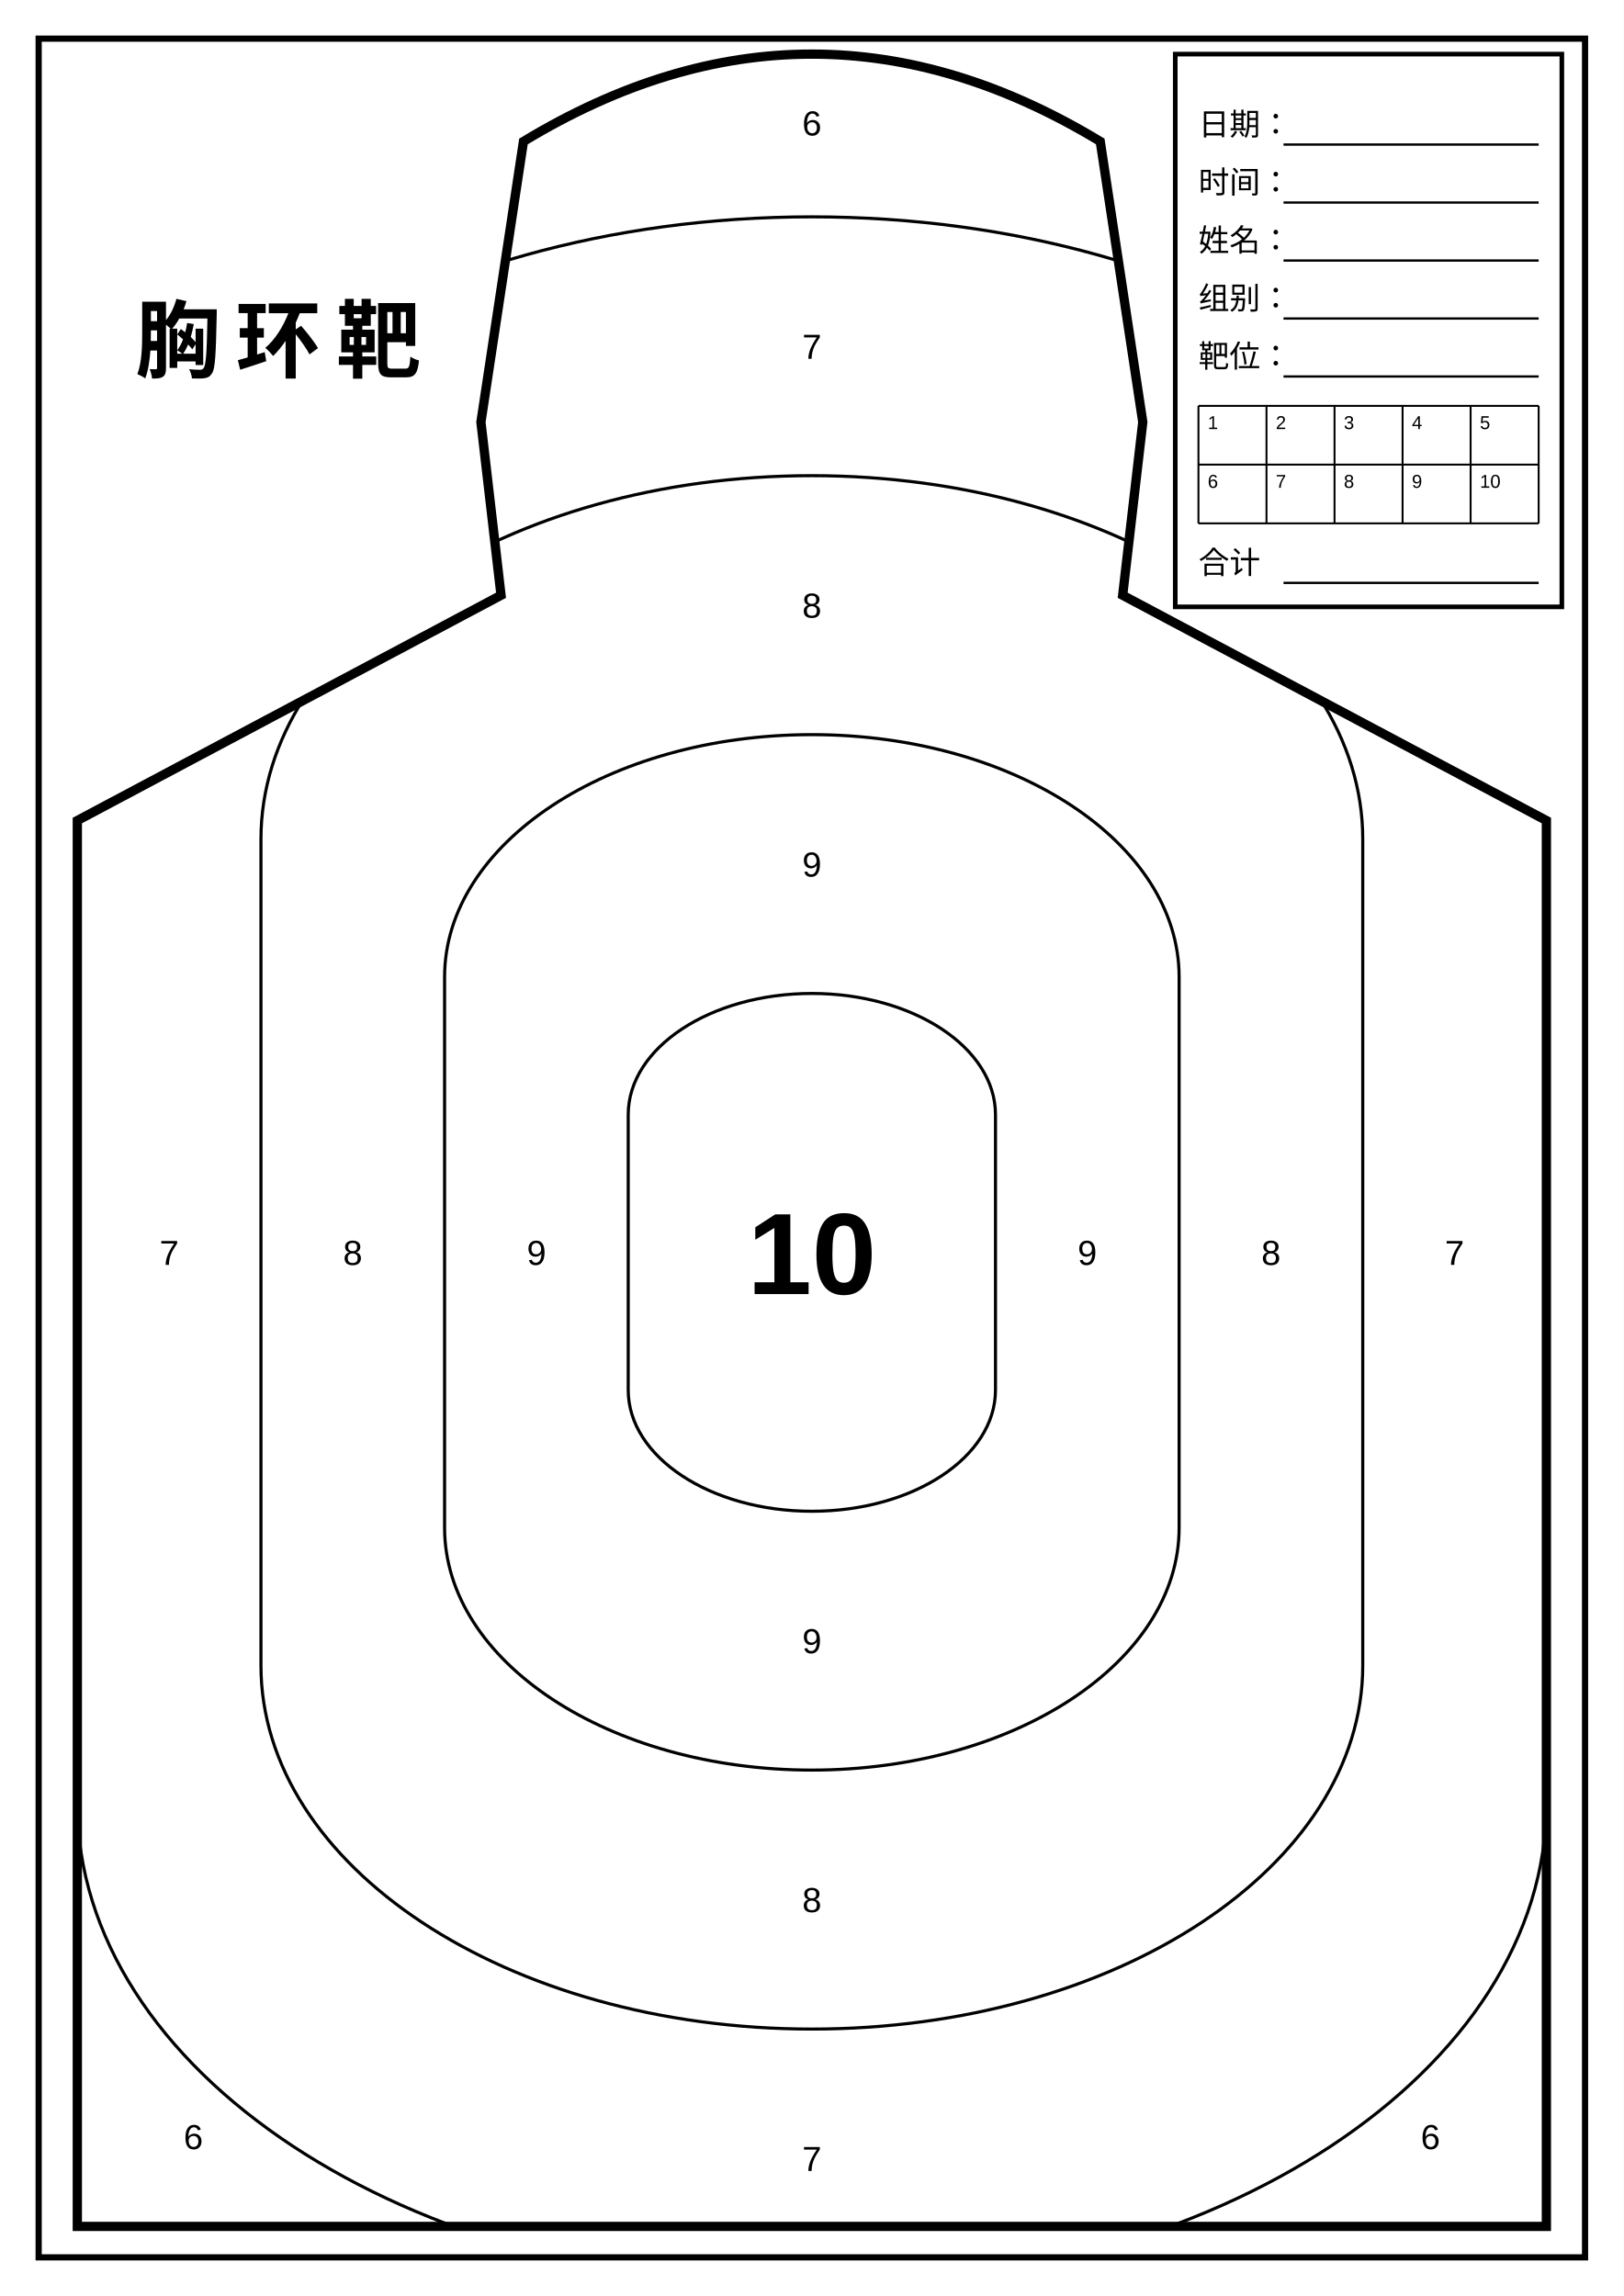
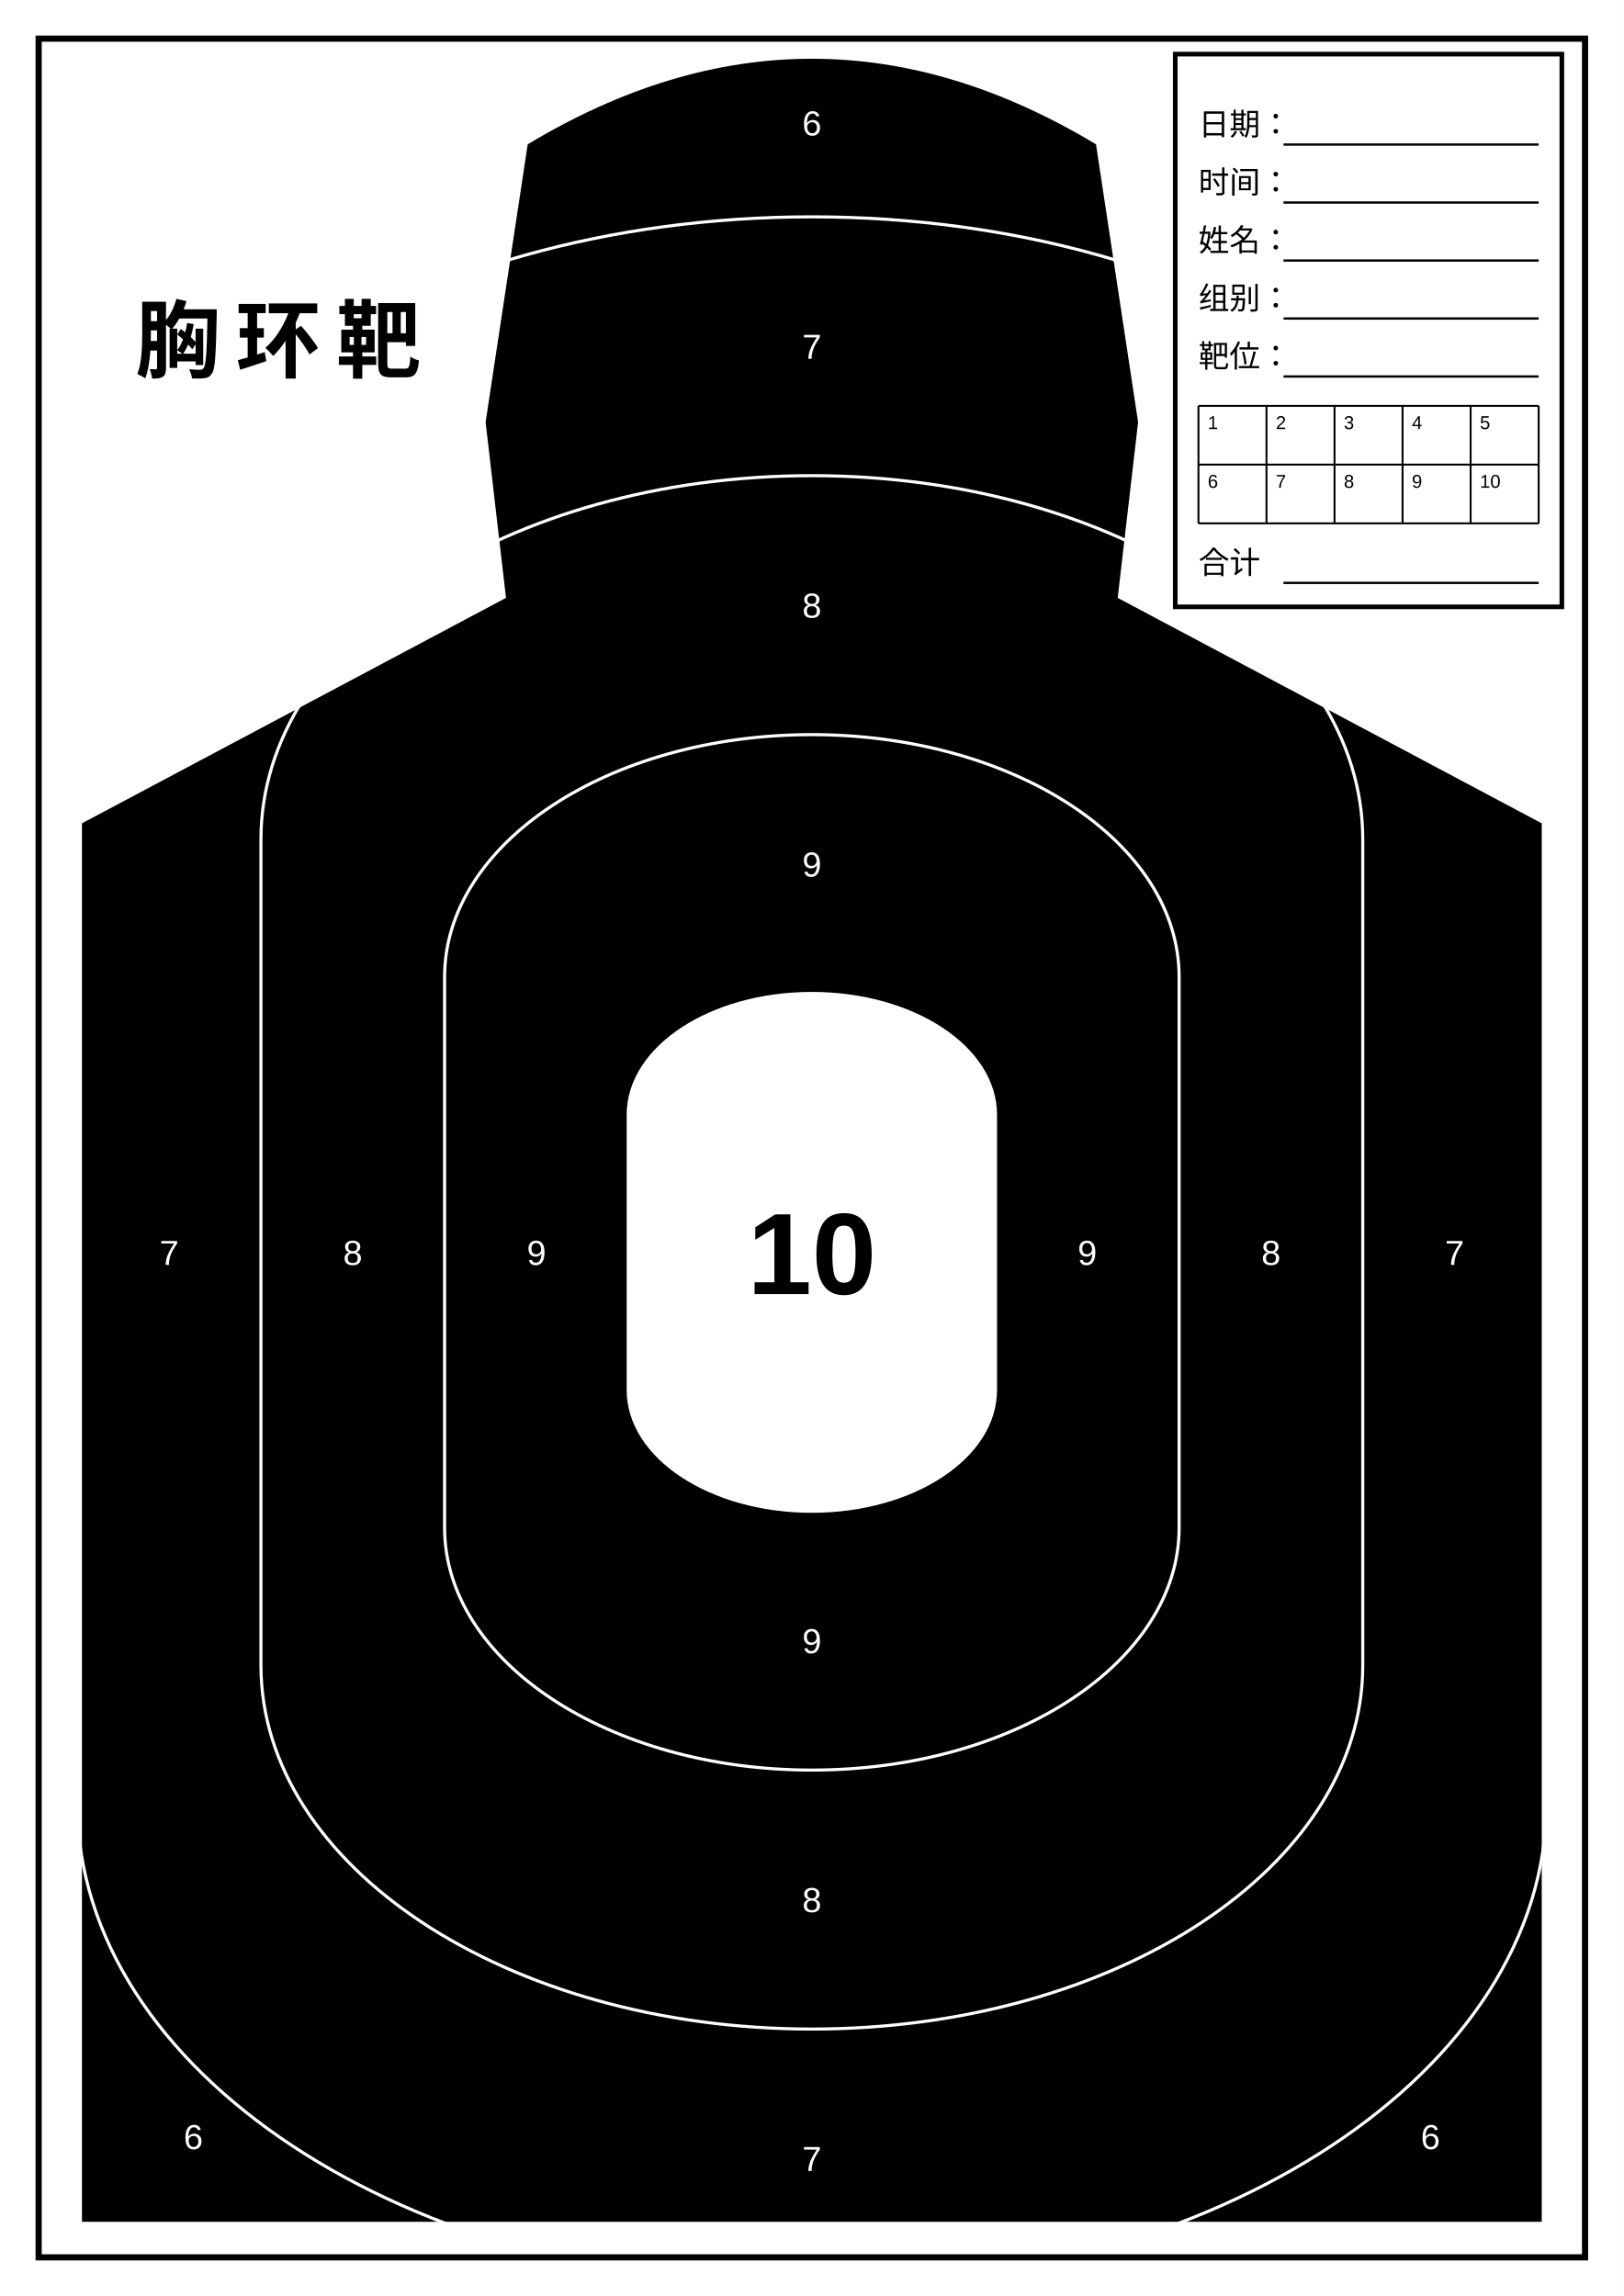
<svg xmlns="http://www.w3.org/2000/svg" width="210.0mm" height="297.0mm" viewBox="0 0 210.0 297.0">
  <rect width="100%" height="100%" fill="#ffffff" />
  <rect x="5.0" y="5.0" width="200.0" height="287.0" fill="none" stroke="#000" stroke-width="0.8" />
-   <path d="M 10.00,106.14 L 64.80,77.00 L 62.20,54.60 L 67.70,18.30 Q 105.00,-4.30 142.30,18.30 L 147.80,54.60 L 145.20,77.00 L 200.00,106.14 L 200.00,288.00 L 10.00,288.00 Z" fill="none" stroke="#000" stroke-width="1.2" stroke-linejoin="miter" />
+   <path d="M 10.00,106.14 L 64.80,77.00 L 62.20,54.60 L 67.70,18.30 Q 105.00,-4.30 142.30,18.30 L 147.80,54.60 L 145.20,77.00 L 200.00,106.14 L 200.00,288.00 L 10.00,288.00 Z" fill="#000" stroke="#fff" stroke-width="1.2" stroke-linejoin="miter" />
  <defs>
    <clipPath id="body">
      <path d="M 10.00,106.14 L 64.80,77.00 L 62.20,54.60 L 67.70,18.30 Q 105.00,-4.30 142.30,18.30 L 147.80,54.60 L 145.20,77.00 L 200.00,106.14 L 200.00,288.00 L 10.00,288.00 Z" />
    </clipPath>
  </defs>
  <g clip-path="url(#body)">
-     <path d="M 128.75,144.19 L 128.75,179.81 A 23.75,15.68 0 0 1 81.25,179.81 L 81.25,144.19 A 23.75,15.68 0 0 1 128.75,144.19 Z" fill="none" stroke="#000" stroke-width="0.4" />
-     <path d="M 152.50,126.38 L 152.50,197.62 A 47.50,31.35 0 0 1 57.50,197.62 L 57.50,126.38 A 47.50,31.35 0 0 1 152.50,126.38 Z" fill="none" stroke="#000" stroke-width="0.4" />
-     <path d="M 176.25,108.56 L 176.25,215.44 A 71.25,47.03 0 0 1 33.75,215.44 L 33.75,108.56 A 71.25,47.03 0 0 1 176.25,108.56 Z" fill="none" stroke="#000" stroke-width="0.4" />
-     <path d="M 200.00,90.75 L 200.00,233.25 A 95.00,62.70 0 0 1 10.00,233.25 L 10.00,90.75 A 95.00,62.70 0 0 1 200.00,90.75 Z" fill="none" stroke="#000" stroke-width="0.4" />
-     <text x="69.38" y="163.62" font-family="Arial, Helvetica, sans-serif" font-size="4.5" text-anchor="middle" fill="#000">9</text>
-     <text x="105.00" y="113.39" font-family="Arial, Helvetica, sans-serif" font-size="4.5" text-anchor="middle" fill="#000">9</text>
-     <text x="140.62" y="163.62" font-family="Arial, Helvetica, sans-serif" font-size="4.5" text-anchor="middle" fill="#000">9</text>
-     <text x="105.00" y="213.85" font-family="Arial, Helvetica, sans-serif" font-size="4.5" text-anchor="middle" fill="#000">9</text>
-     <text x="45.62" y="163.62" font-family="Arial, Helvetica, sans-serif" font-size="4.5" text-anchor="middle" fill="#000">8</text>
-     <text x="105.00" y="79.90" font-family="Arial, Helvetica, sans-serif" font-size="4.5" text-anchor="middle" fill="#000">8</text>
-     <text x="164.38" y="163.62" font-family="Arial, Helvetica, sans-serif" font-size="4.5" text-anchor="middle" fill="#000">8</text>
-     <text x="105.00" y="247.34" font-family="Arial, Helvetica, sans-serif" font-size="4.5" text-anchor="middle" fill="#000">8</text>
-     <text x="21.88" y="163.62" font-family="Arial, Helvetica, sans-serif" font-size="4.5" text-anchor="middle" fill="#000">7</text>
-     <text x="105.00" y="46.41" font-family="Arial, Helvetica, sans-serif" font-size="4.5" text-anchor="middle" fill="#000">7</text>
-     <text x="188.12" y="163.62" font-family="Arial, Helvetica, sans-serif" font-size="4.5" text-anchor="middle" fill="#000">7</text>
-     <text x="105.00" y="280.83" font-family="Arial, Helvetica, sans-serif" font-size="4.5" text-anchor="middle" fill="#000">7</text>
+     <path d="M 128.75,144.19 L 128.75,179.81 A 23.75,15.68 0 0 1 81.25,179.81 L 81.25,144.19 A 23.75,15.68 0 0 1 128.75,144.19 Z" fill="#fff" />
+     <path d="M 128.75,144.19 L 128.75,179.81 A 23.75,15.68 0 0 1 81.25,179.81 L 81.25,144.19 A 23.75,15.68 0 0 1 128.75,144.19 Z" fill="none" stroke="#fff" stroke-width="0.4" />
+     <path d="M 152.50,126.38 L 152.50,197.62 A 47.50,31.35 0 0 1 57.50,197.62 L 57.50,126.38 A 47.50,31.35 0 0 1 152.50,126.38 Z" fill="none" stroke="#fff" stroke-width="0.4" />
+     <path d="M 176.25,108.56 L 176.25,215.44 A 71.25,47.03 0 0 1 33.75,215.44 L 33.75,108.56 A 71.25,47.03 0 0 1 176.25,108.56 Z" fill="none" stroke="#fff" stroke-width="0.4" />
+     <path d="M 200.00,90.75 L 200.00,233.25 A 95.00,62.70 0 0 1 10.00,233.25 L 10.00,90.75 A 95.00,62.70 0 0 1 200.00,90.75 Z" fill="none" stroke="#fff" stroke-width="0.4" />
+     <text x="69.38" y="163.62" font-family="Arial, Helvetica, sans-serif" font-size="4.5" text-anchor="middle" fill="#fff">9</text>
+     <text x="105.00" y="113.39" font-family="Arial, Helvetica, sans-serif" font-size="4.5" text-anchor="middle" fill="#fff">9</text>
+     <text x="140.62" y="163.62" font-family="Arial, Helvetica, sans-serif" font-size="4.5" text-anchor="middle" fill="#fff">9</text>
+     <text x="105.00" y="213.85" font-family="Arial, Helvetica, sans-serif" font-size="4.5" text-anchor="middle" fill="#fff">9</text>
+     <text x="45.62" y="163.62" font-family="Arial, Helvetica, sans-serif" font-size="4.5" text-anchor="middle" fill="#fff">8</text>
+     <text x="105.00" y="79.90" font-family="Arial, Helvetica, sans-serif" font-size="4.5" text-anchor="middle" fill="#fff">8</text>
+     <text x="164.38" y="163.62" font-family="Arial, Helvetica, sans-serif" font-size="4.5" text-anchor="middle" fill="#fff">8</text>
+     <text x="105.00" y="247.34" font-family="Arial, Helvetica, sans-serif" font-size="4.5" text-anchor="middle" fill="#fff">8</text>
+     <text x="21.88" y="163.62" font-family="Arial, Helvetica, sans-serif" font-size="4.5" text-anchor="middle" fill="#fff">7</text>
+     <text x="105.00" y="46.41" font-family="Arial, Helvetica, sans-serif" font-size="4.5" text-anchor="middle" fill="#fff">7</text>
+     <text x="188.12" y="163.62" font-family="Arial, Helvetica, sans-serif" font-size="4.5" text-anchor="middle" fill="#fff">7</text>
+     <text x="105.00" y="280.83" font-family="Arial, Helvetica, sans-serif" font-size="4.5" text-anchor="middle" fill="#fff">7</text>
    <text x="105.00" y="167.40" font-weight="bold" font-family="Arial, Helvetica, sans-serif" font-size="15.0" text-anchor="middle" fill="#000">10</text>
-     <text x="105.00" y="17.52" font-family="Arial, Helvetica, sans-serif" font-size="4.5" text-anchor="middle" fill="#000">6</text>
-     <text x="25.00" y="278.00" font-family="Arial, Helvetica, sans-serif" font-size="4.5" text-anchor="middle" fill="#000">6</text>
-     <text x="185.00" y="278.00" font-family="Arial, Helvetica, sans-serif" font-size="4.5" text-anchor="middle" fill="#000">6</text>
+     <text x="105.00" y="17.52" font-family="Arial, Helvetica, sans-serif" font-size="4.5" text-anchor="middle" fill="#fff">6</text>
+     <text x="25.00" y="278.00" font-family="Arial, Helvetica, sans-serif" font-size="4.5" text-anchor="middle" fill="#fff">6</text>
+     <text x="185.00" y="278.00" font-family="Arial, Helvetica, sans-serif" font-size="4.5" text-anchor="middle" fill="#fff">6</text>
  </g>
  <text x="36.0" y="48" font-family="Microsoft YaHei, SimHei, sans-serif" font-size="11.0" font-weight="bold" text-anchor="middle" fill="#000" letter-spacing="2">胸环靶</text>
  <rect x="152.0" y="7.0" width="50.0" height="71.5" fill="none" stroke="#000" stroke-width="0.6" />
  <text x="155.0" y="17.50" font-family="Microsoft YaHei, SimHei, sans-serif" font-size="4.0" fill="#000">日期：</text>
  <line x1="166.00" y1="18.70" x2="199.00" y2="18.70" stroke="#000" stroke-width="0.3" />
  <text x="155.0" y="25.00" font-family="Microsoft YaHei, SimHei, sans-serif" font-size="4.0" fill="#000">时间：</text>
  <line x1="166.00" y1="26.20" x2="199.00" y2="26.20" stroke="#000" stroke-width="0.3" />
  <text x="155.0" y="32.50" font-family="Microsoft YaHei, SimHei, sans-serif" font-size="4.0" fill="#000">姓名：</text>
  <line x1="166.00" y1="33.70" x2="199.00" y2="33.70" stroke="#000" stroke-width="0.3" />
  <text x="155.0" y="40.00" font-family="Microsoft YaHei, SimHei, sans-serif" font-size="4.0" fill="#000">组别：</text>
  <line x1="166.00" y1="41.20" x2="199.00" y2="41.20" stroke="#000" stroke-width="0.3" />
  <text x="155.0" y="47.50" font-family="Microsoft YaHei, SimHei, sans-serif" font-size="4.0" fill="#000">靶位：</text>
  <line x1="166.00" y1="48.70" x2="199.00" y2="48.70" stroke="#000" stroke-width="0.3" />
  <line x1="155.0" y1="52.50" x2="199.0" y2="52.50" stroke="#000" stroke-width="0.25" />
  <line x1="155.0" y1="60.10" x2="199.0" y2="60.10" stroke="#000" stroke-width="0.25" />
  <line x1="155.0" y1="67.70" x2="199.0" y2="67.70" stroke="#000" stroke-width="0.25" />
  <line x1="155.00" y1="52.50" x2="155.00" y2="67.70" stroke="#000" stroke-width="0.25" />
  <line x1="163.80" y1="52.50" x2="163.80" y2="67.70" stroke="#000" stroke-width="0.25" />
  <line x1="172.60" y1="52.50" x2="172.60" y2="67.70" stroke="#000" stroke-width="0.25" />
  <line x1="181.40" y1="52.50" x2="181.40" y2="67.70" stroke="#000" stroke-width="0.25" />
  <line x1="190.20" y1="52.50" x2="190.20" y2="67.70" stroke="#000" stroke-width="0.25" />
  <line x1="199.00" y1="52.50" x2="199.00" y2="67.70" stroke="#000" stroke-width="0.25" />
  <text x="156.20" y="55.50" font-family="Arial, Helvetica, sans-serif" font-size="2.4" fill="#000">1</text>
  <text x="165.00" y="55.50" font-family="Arial, Helvetica, sans-serif" font-size="2.4" fill="#000">2</text>
  <text x="173.80" y="55.50" font-family="Arial, Helvetica, sans-serif" font-size="2.4" fill="#000">3</text>
  <text x="182.60" y="55.50" font-family="Arial, Helvetica, sans-serif" font-size="2.4" fill="#000">4</text>
  <text x="191.40" y="55.50" font-family="Arial, Helvetica, sans-serif" font-size="2.4" fill="#000">5</text>
  <text x="156.20" y="63.10" font-family="Arial, Helvetica, sans-serif" font-size="2.4" fill="#000">6</text>
  <text x="165.00" y="63.10" font-family="Arial, Helvetica, sans-serif" font-size="2.4" fill="#000">7</text>
  <text x="173.80" y="63.10" font-family="Arial, Helvetica, sans-serif" font-size="2.4" fill="#000">8</text>
  <text x="182.60" y="63.10" font-family="Arial, Helvetica, sans-serif" font-size="2.4" fill="#000">9</text>
  <text x="191.40" y="63.10" font-family="Arial, Helvetica, sans-serif" font-size="2.4" fill="#000">10</text>
  <text x="155.0" y="74.20" font-family="Microsoft YaHei, SimHei, sans-serif" font-size="4.0" fill="#000">合计</text>
  <line x1="166.00" y1="75.40" x2="199.00" y2="75.40" stroke="#000" stroke-width="0.3" />
</svg>
